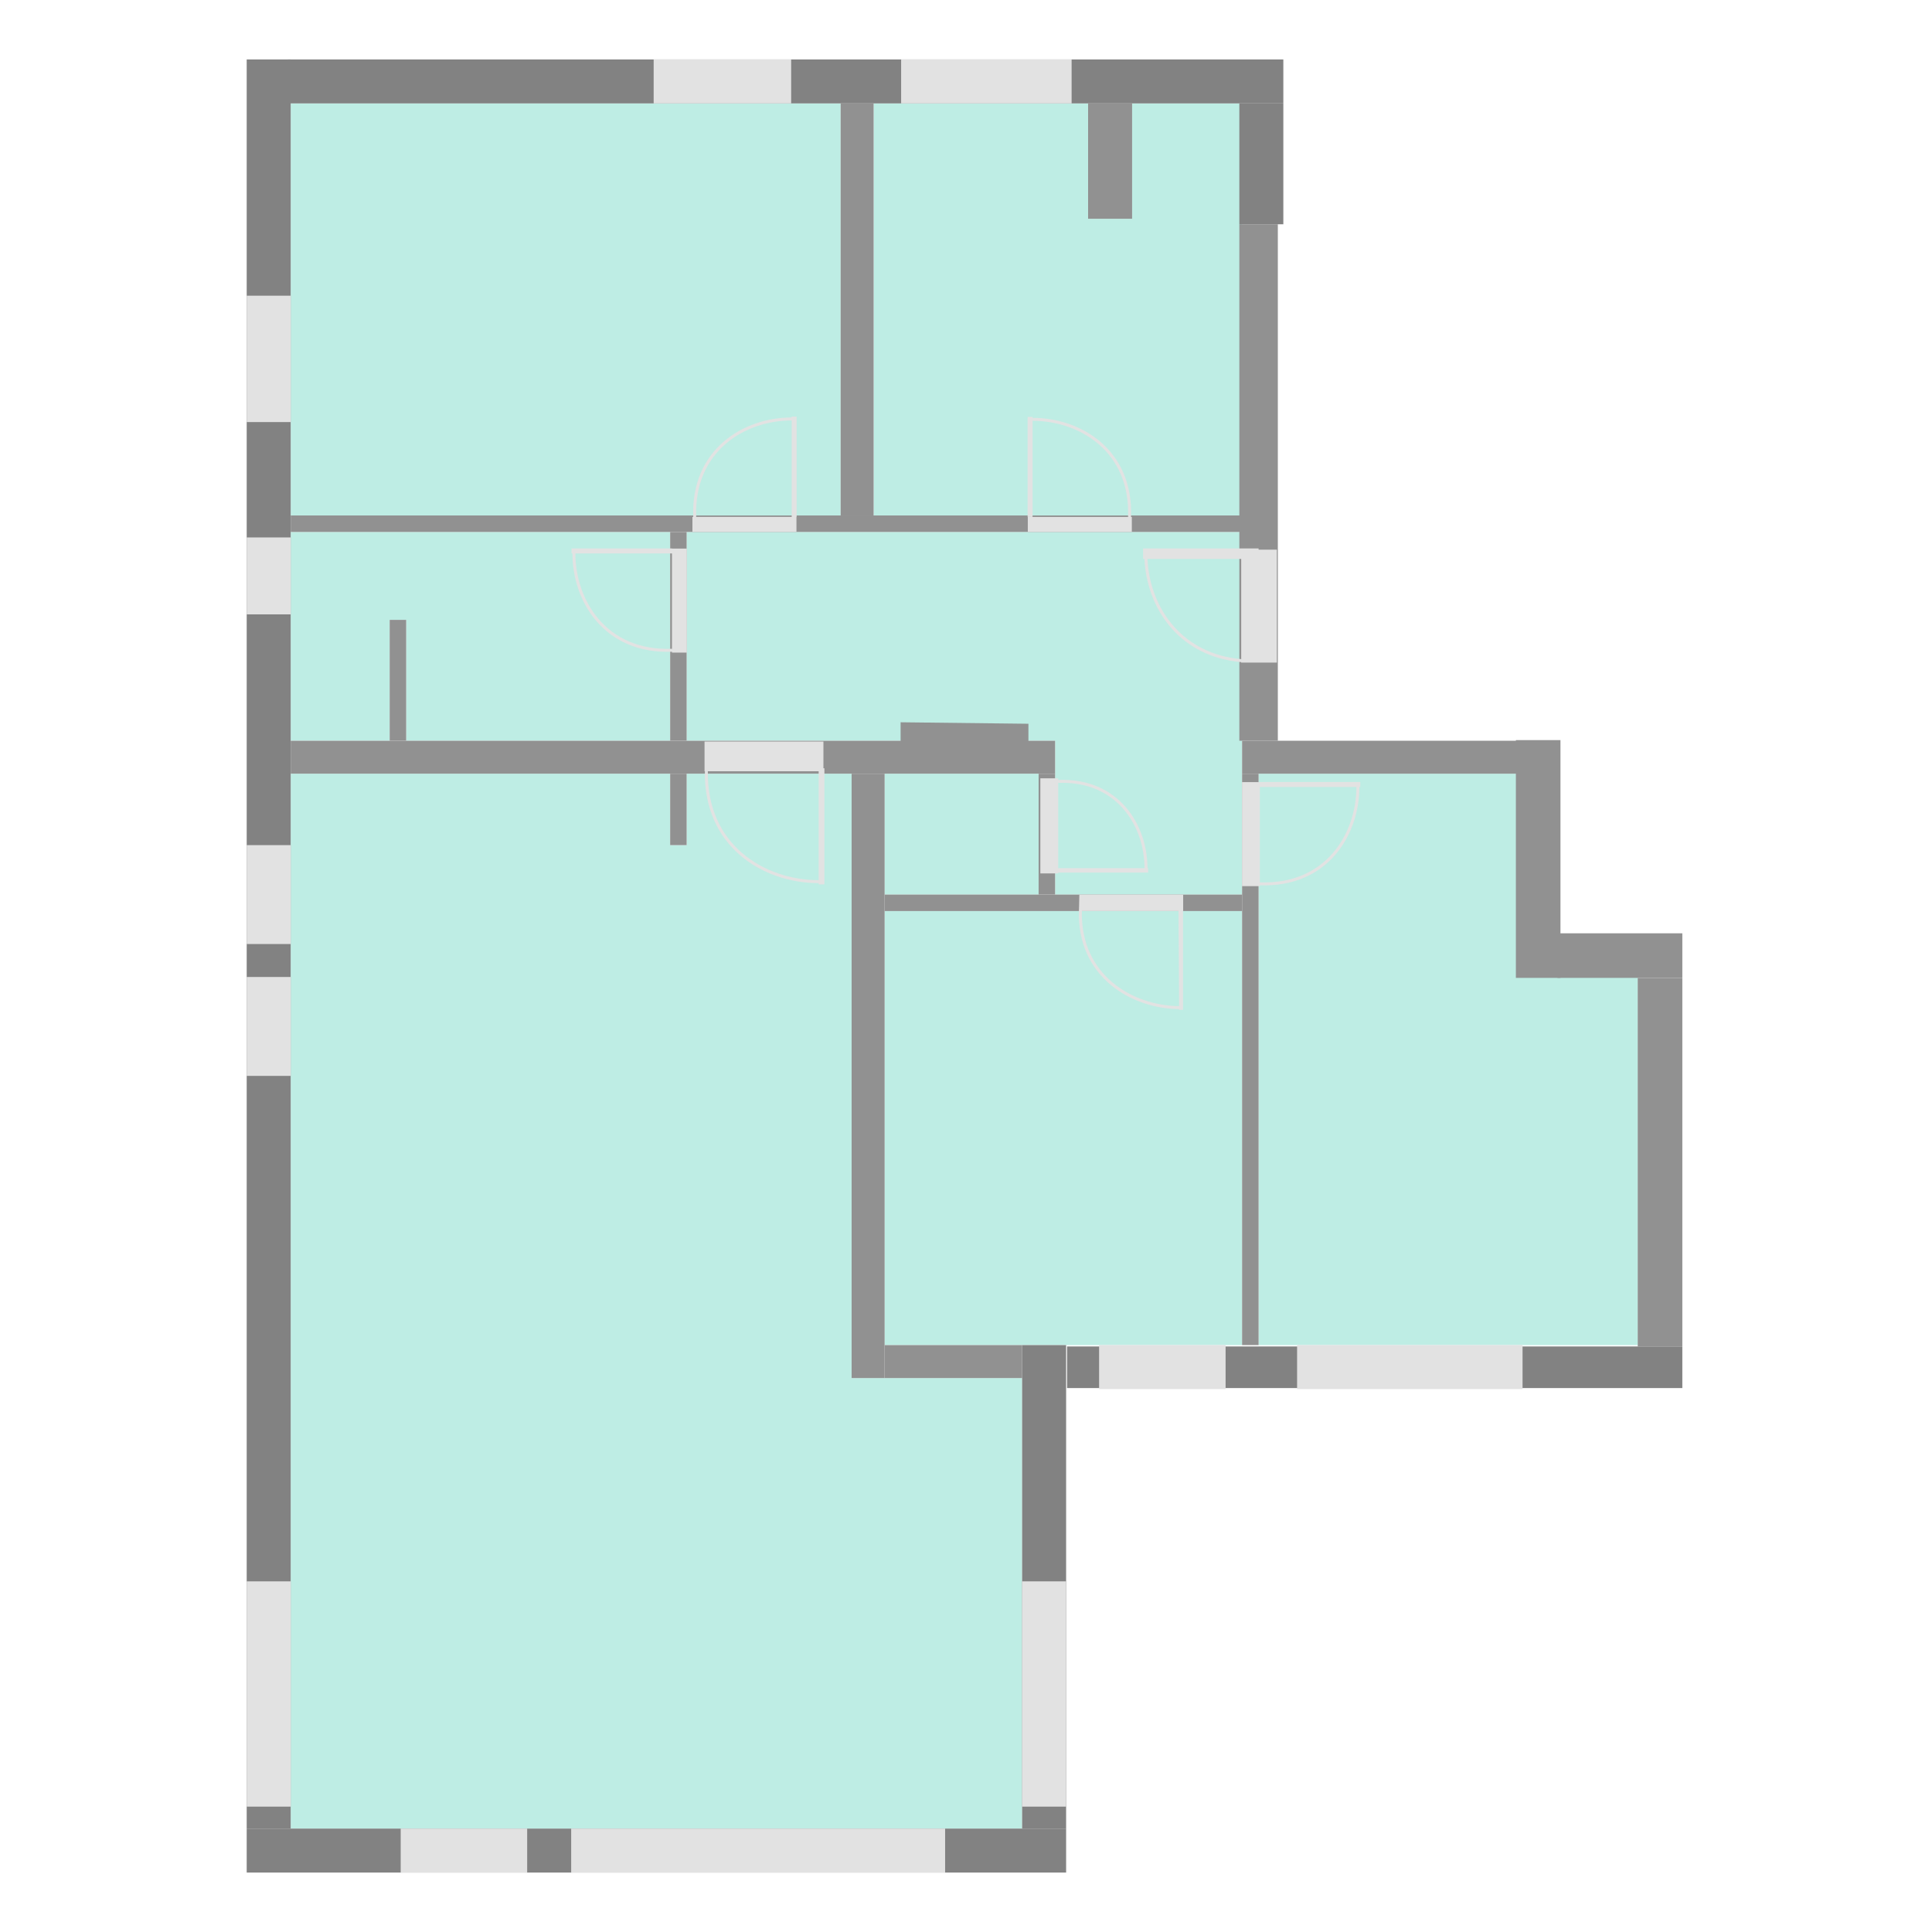
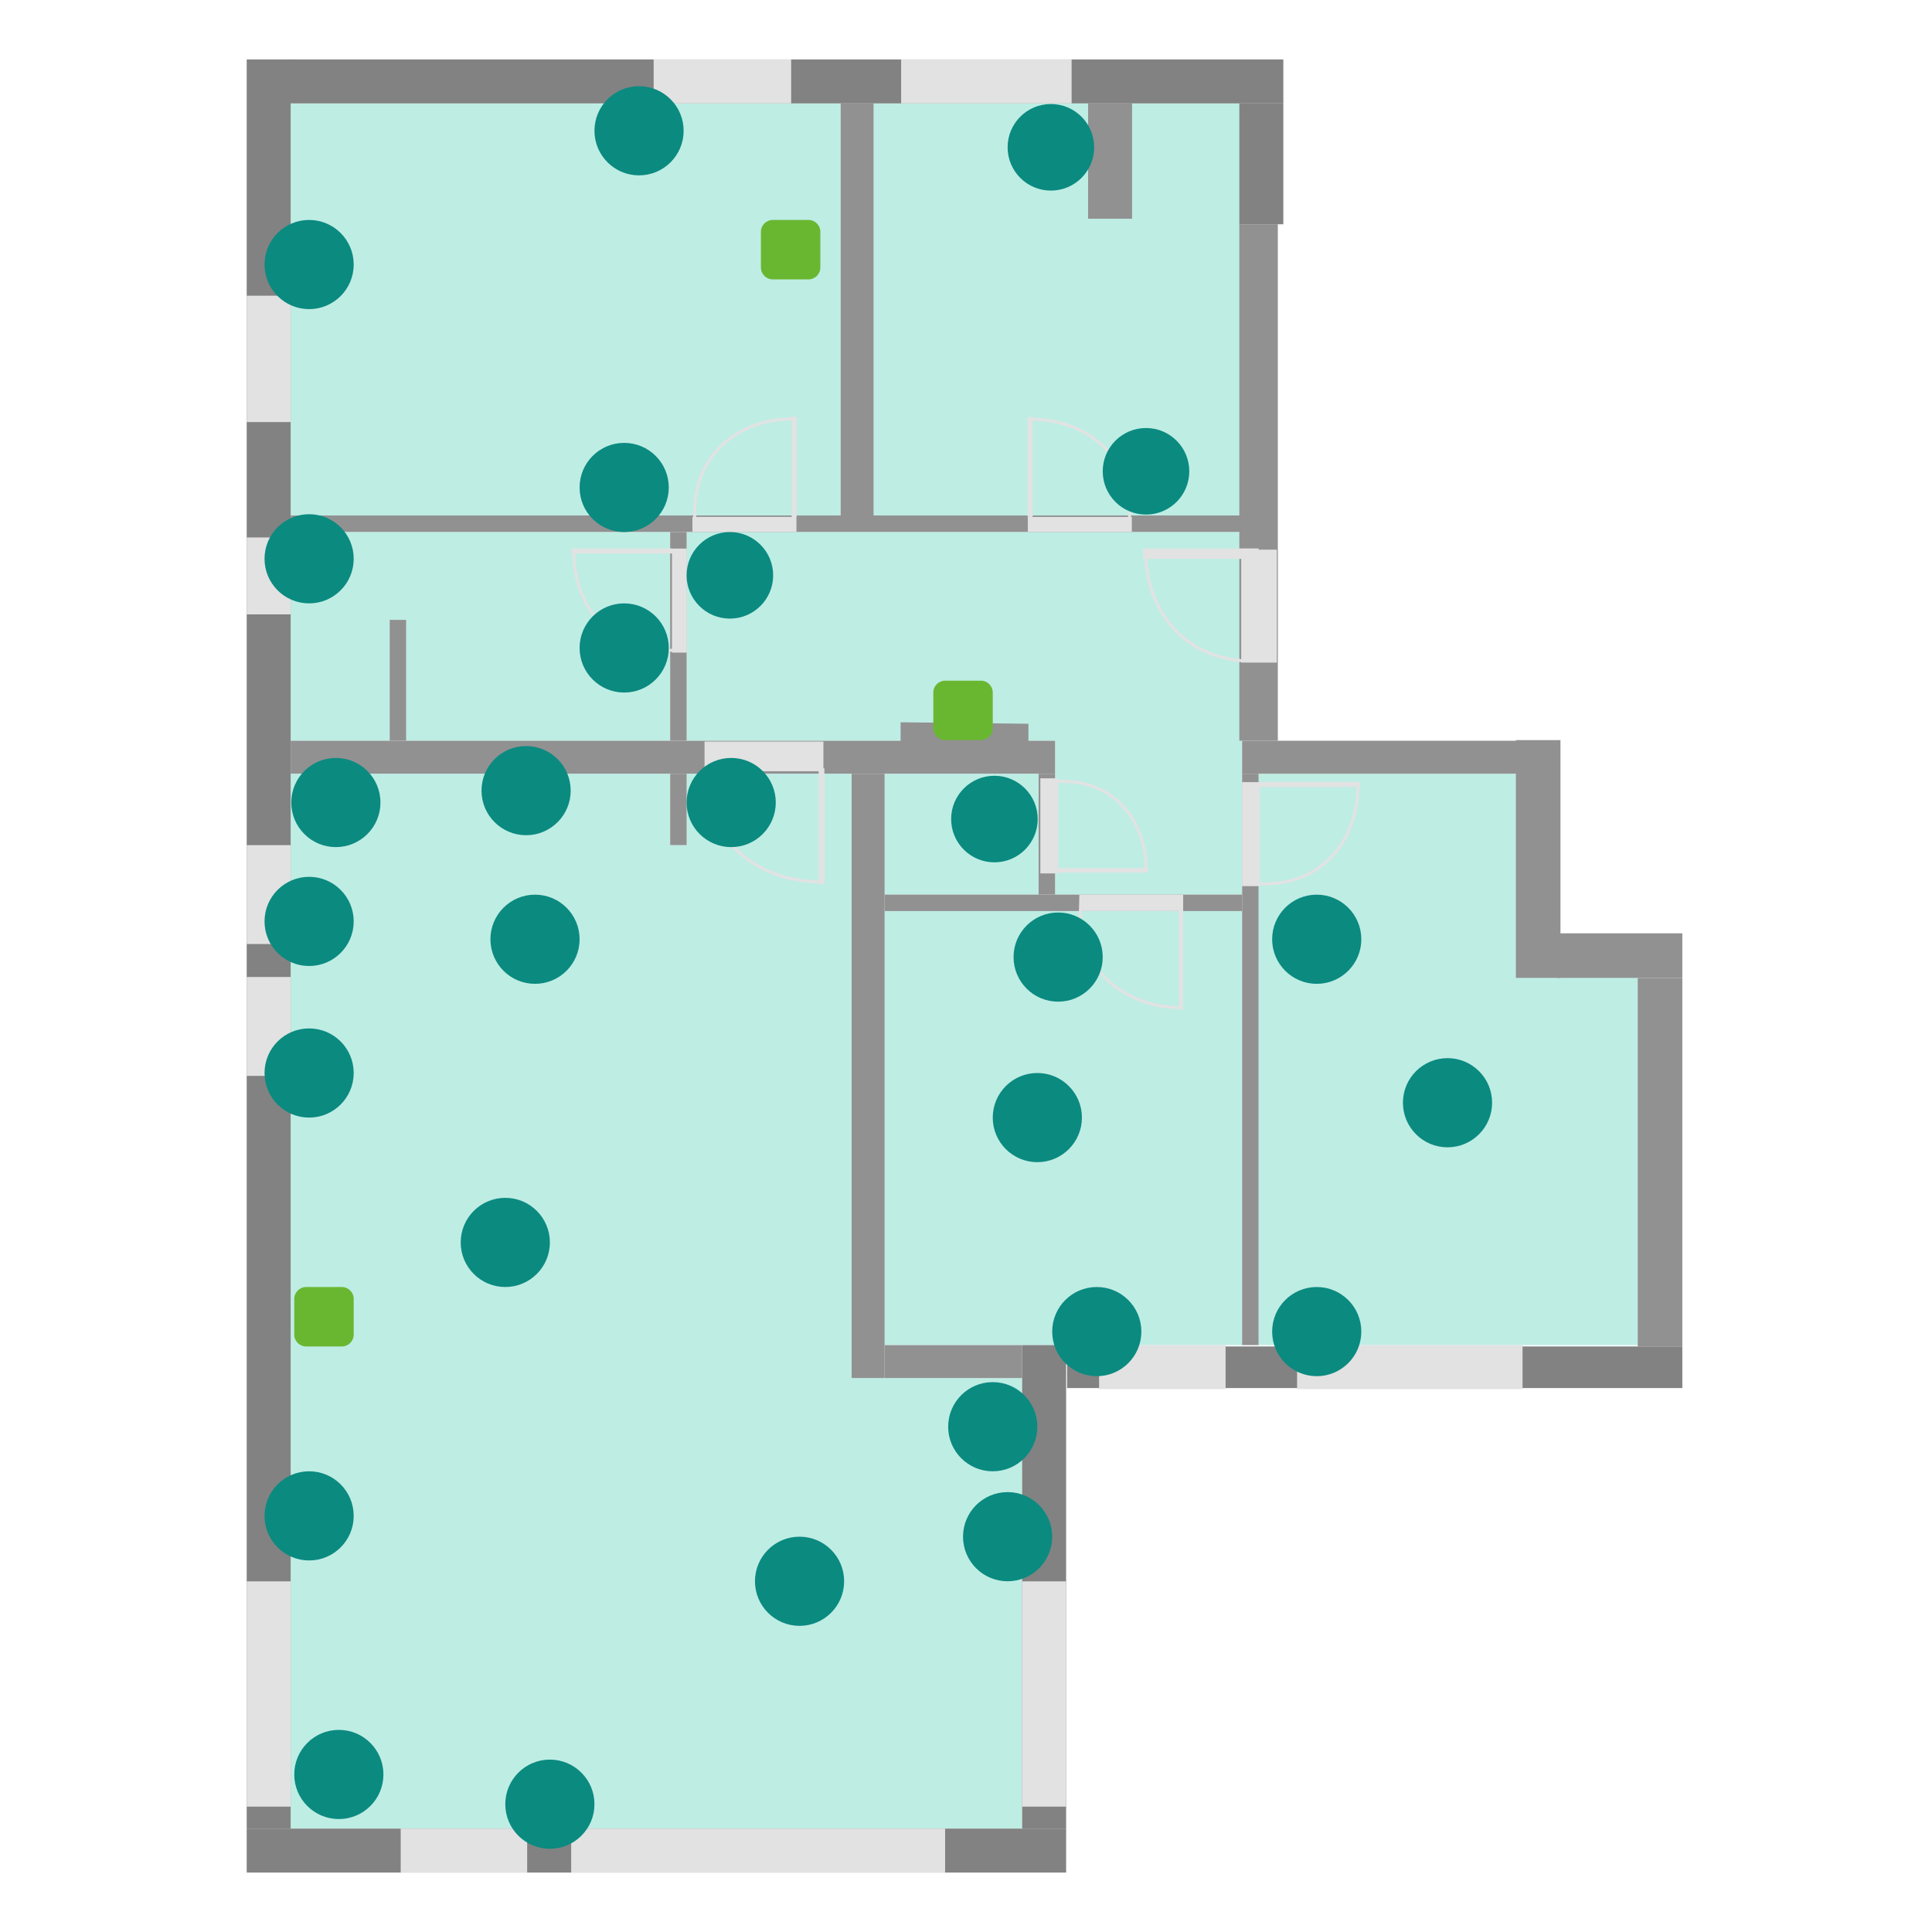
<svg xmlns="http://www.w3.org/2000/svg" width="650" height="650" viewBox="0 0 650 650" fill="none">
  <g id="FloorMap">
    <g id="Rooms">
      <path id="Storage" d="M349.43 300.97H297.624V260.303H349.43V300.97Z" fill="#BEEDE4" />
-       <path id="Hallway" d="M417.888 300.97H354.981V249.212H345.73V243.667H303.175V249.212H231.017V178.97H417.888V300.97Z" fill="#BEEDE4" />
-       <path id="MasterBedroom" d="M551.104 452.545H423.439V260.303H510.399V328.697H551.104V452.545Z" fill="#BEEDE4" />
-       <path id="Laundry" d="M225.466 178.97V249.212H136.656V208.545H131.106V249.212H97.802V178.97H225.466Z" fill="#BEEDE4" />
-       <path id="Office" d="M97.802 173.424V34.788H282.823V173.424H97.802Z" fill="#BEEDE4" />
-       <path id="Bathroom" d="M293.923 34.788V173.424H417.887V34.788H380.883V73.606H366.081V34.788H293.923Z" fill="#BEEDE4" />
-       <path id="Bedroom" d="M297.624 306.515V452.545H417.888V306.515H297.624Z" fill="#BEEDE4" />
-       <path id="FamilyRoom" d="M97.802 615.212H343.88V463.636H286.523V260.303H231.017V284.333H225.466V260.303H97.802V615.212Z" fill="#BEEDE4" />
+       <path id="room_ha" d="M417.888 300.97H354.981V249.212H345.73V243.667H303.175V249.212H231.017V178.97H417.888V300.97Z" fill="#BEEDE4" />
+       <path id="room_mb" d="M551.104 452.545H423.439V260.303H510.399V328.697H551.104V452.545Z" fill="#BEEDE4" />
+       <path id="room_la" d="M225.466 178.97V249.212H136.656V208.545H131.106V249.212H97.802V178.97H225.466Z" fill="#BEEDE4" />
+       <path id="room_of" d="M97.802 173.424V34.788H282.823V173.424H97.802Z" fill="#BEEDE4" />
+       <path id="room_ba" d="M293.923 34.788V173.424H417.887V34.788H380.883V73.606H366.081V34.788H293.923Z" fill="#BEEDE4" />
+       <path id="room_br" d="M297.624 306.515V452.545H417.888V306.515H297.624Z" fill="#BEEDE4" />
+       <path id="room_ld" d="M97.802 615.212H343.88V463.636H286.523V260.303H231.017V284.333H225.466V260.303H97.802V615.212Z" fill="#BEEDE4" />
    </g>
    <g id="GroundFloor">
      <g id="Walls">
        <path d="M97.801 249.212H303V243L346 243.5V249.212H354.98V260.303H97.801V249.212Z" fill="#919191" />
        <path d="M297.624 260.303L297.624 463.636H286.522V260.303H297.624Z" fill="#919191" />
        <path d="M343.878 463.637H297.622L297.622 452.546H343.878V463.637Z" fill="#919191" />
        <path d="M417.888 178.97L97.801 178.97L97.801 173.424L417.888 173.424V178.97Z" fill="#919191" />
        <path d="M225.465 249.212V178.97H231.016V249.212H225.465Z" fill="#919191" />
        <path d="M417.888 452.545V260.303H423.438V452.545H417.888Z" fill="#919191" />
        <path d="M349.429 300.97V260.303H354.979V300.97H349.429Z" fill="#919191" />
        <path d="M417.888 306.515H297.624V300.97L417.888 300.97V306.515Z" fill="#919191" />
        <path d="M225.465 284.333V260.303H231.016V284.333H225.465Z" fill="#919191" />
        <path d="M131.103 249.212L131.103 208.546H136.654L136.654 249.212H131.103Z" fill="#919191" />
        <path d="M510.399 260.303L417.888 260.303L417.888 249.212H510.399V260.303Z" fill="#919191" />
        <path d="M416.962 249.212V75.455H429.914V249.212H416.962Z" fill="#919191" />
        <path d="M366.081 73.606V34.788L380.882 34.788V73.606H366.081Z" fill="#919191" />
        <path d="M282.822 173.425L282.822 34.788L293.923 34.788V173.425H282.822Z" fill="#919191" />
        <path d="M510 329V249H525V329L510 329Z" fill="#919191" />
        <path d="M566 329H524V314L566 314V329Z" fill="#919191" />
        <path d="M551 453V329H566L566 453H551Z" fill="#919191" />
        <path d="M83 615.212H358.682V630H83V615.212Z" fill="#828282" />
        <path d="M431.765 34.788L96.877 34.788L96.877 20L431.765 20V34.788Z" fill="#828282" />
        <path d="M358.683 452.546V615.212H343.881V452.546H358.683Z" fill="#828282" />
        <path d="M97.802 20L97.802 615.212L83 615.212L83 20L97.802 20Z" fill="#828282" />
        <path d="M566 467H359V453H566L566 467Z" fill="#828282" />
        <path d="M416.963 75.455V34.788L431.765 34.788L431.765 75.455L416.963 75.455Z" fill="#828282" />
      </g>
      <g id="Doors">
        <path fill-rule="evenodd" clip-rule="evenodd" d="M385.047 188.045C385.406 196.419 388.451 205.059 394.39 211.652C399.75 217.601 407.446 221.861 417.59 222.763V222.925H420.588C421.303 222.941 422.03 222.941 422.767 222.925H429.59V184.925L423.44 184.925V184.515H384.586V188.045H385.047ZM417.59 188.045V221.758C407.73 220.861 400.3 216.719 395.133 210.983C389.378 204.595 386.406 196.202 386.048 188.045H417.59Z" fill="#E2E2E2" />
        <path d="M266.351 173.907H233.734L234.234 173.889C233.821 162.785 237.943 154.694 244.097 149.371C250.266 144.036 258.507 141.456 266.35 141.456V140.456C258.304 140.456 249.819 143.1 243.443 148.615C237.057 154.139 232.817 162.517 233.235 173.907H232.96V178.907H267.96V173.907H268.022V140.152H266.351V173.907Z" fill="#E2E2E2" />
        <path fill-rule="evenodd" clip-rule="evenodd" d="M386.061 292.079C386.061 284.867 383.687 277.262 378.733 271.545C373.77 265.817 366.242 262.016 356.015 262.391V261.859H350.015V293.859H356.015V293.576H386.279V292.079H386.061ZM356.015 292.079V262.838L356.035 263.39C365.976 263.022 373.215 266.704 377.977 272.199C382.751 277.708 385.061 285.071 385.061 292.079H356.015Z" fill="#E2E2E2" />
        <path d="M275.427 259.479H238.146C237.94 271.852 242.656 280.92 249.615 286.939C256.771 293.128 266.33 296.12 275.424 296.12V297.12C266.126 297.12 256.325 294.064 248.961 287.695C241.775 281.48 236.939 272.132 237.146 259.479H237.033V249.479H277.033V258.479H277.361V297.549H275.427V259.479Z" fill="#E2E2E2" />
        <path d="M226.07 186.187V218.773L226.052 218.274C214.937 218.686 206.838 214.568 201.51 208.419C196.17 202.257 193.588 194.023 193.588 186.188H192.588C192.588 194.227 195.235 202.704 200.755 209.074C206.284 215.455 214.671 219.69 226.07 219.273V219.562H231.07V184.562H226.07V184.516H192.283L192.283 186.187H226.07Z" fill="#E2E2E2" />
        <path d="M423.865 264.763V297.323L423.883 296.85C434.998 297.262 443.097 293.144 448.425 286.995C453.765 280.833 456.347 272.599 456.347 264.764H457.347C457.347 272.803 454.7 281.28 449.18 287.651C443.651 294.031 435.265 298.267 423.865 297.849V298.138H417.865V263.138H423.865V263.092H457.651V264.763H423.865Z" fill="#E2E2E2" />
        <path fill-rule="evenodd" clip-rule="evenodd" d="M396.714 339.497C388.749 339.435 380.175 336.779 373.658 331.322C367.048 325.787 362.576 317.39 363 305.981L363.014 305.982L363.136 301H398.062V306.5H398V339.755H396.715L396.714 339.497ZM396.503 306.5H363.989C363.718 317.348 368.015 325.294 374.299 330.555C380.611 335.841 388.946 338.434 396.707 338.498L396.503 306.5Z" fill="#E2E2E2" />
        <path d="M347.402 140.575C355.448 140.575 363.933 143.21 370.309 148.707C376.695 154.212 380.936 162.565 380.518 173.92H380.792V178.92H345.792V173.92H380.045L379.519 173.9C379.931 162.834 375.811 154.77 369.656 149.464C363.488 144.147 355.246 141.575 347.402 141.575V140.575Z" fill="#E2E2E2" />
        <path d="M347.4 173.919H345.73V140.274H347.4V173.919Z" fill="#E2E2E2" />
      </g>
      <g id="Windows">
        <path d="M83 532.03H97.802V607.818H83V532.03Z" fill="#E2E2E2" />
        <path d="M343.88 532.03H358.682V607.818H343.88V532.03Z" fill="#E2E2E2" />
        <path d="M317.977 615.212V630H192.163V615.212H317.977Z" fill="#E2E2E2" />
        <path d="M512.25 452.545V467.333H436.391V452.545H512.25Z" fill="#E2E2E2" />
        <path d="M369.781 467.333V452.545H412.336V467.333H369.781Z" fill="#E2E2E2" />
        <path d="M83 99.485H97.802V142H83V99.485Z" fill="#E2E2E2" />
        <path d="M177.362 615.212V630H134.807L134.807 615.212H177.362Z" fill="#E2E2E2" />
        <path d="M266.172 20V34.788L219.916 34.788V20L266.172 20Z" fill="#E2E2E2" />
        <path d="M83 180.818H97.802V206.697H83V180.818Z" fill="#E2E2E2" />
        <path d="M83 284.333H97.802V317.606H83V284.333Z" fill="#E2E2E2" />
        <path d="M83 328.697H97.802V361.97H83V328.697Z" fill="#E2E2E2" />
        <path d="M360.533 20V34.788L303.177 34.788V20L360.533 20Z" fill="#E2E2E2" />
      </g>
    </g>
+     <g id="Points">
+       <g id="points_ld">
+         <circle id="ld_cp" cx="104" cy="510" r="13.5" fill="#0B8A80" stroke="#0B8A80" stroke-width="3" />
+         <circle id="ld_lo" cx="269" cy="532" r="13.5" fill="#0B8A80" stroke="#0B8A80" stroke-width="3" />
+         <circle id="ld_ta" cx="170" cy="418" r="13.5" fill="#0B8A80" stroke="#0B8A80" stroke-width="3" />
+         <circle id="ld_si" cx="177" cy="266" r="13.5" fill="#0B8A80" stroke="#0B8A80" stroke-width="3" />
+         <circle id="ld_wz" cx="180" cy="316" r="13.5" fill="#0B8A80" stroke="#0B8A80" stroke-width="3" />
+         <circle id="ls_wa" cx="113" cy="270" r="13.5" fill="#0B8A80" stroke="#0B8A80" stroke-width="3" />
+         <circle id="ld_ki" cx="104" cy="310" r="13.5" fill="#0B8A80" stroke="#0B8A80" stroke-width="3" />
+         <circle id="ld_kb" cx="104" cy="361" r="13.5" fill="#0B8A80" stroke="#0B8A80" stroke-width="3" />
+         <circle id="ld_tv" cx="334" cy="480" r="13.5" fill="#0B8A80" stroke="#0B8A80" stroke-width="3" />
+         <circle id="ld_re" cx="246" cy="270" r="13.5" fill="#0B8A80" stroke="#0B8A80" stroke-width="3" />
+         <circle id="ld_ga" cx="339" cy="517" r="13.5" fill="#0B8A80" stroke="#0B8A80" stroke-width="3" />
+         <circle id="ld_ba" cx="185" cy="607" r="13.5" fill="#0B8A80" stroke="#0B8A80" stroke-width="3" />
+         <circle id="ld_la" cx="114" cy="597" r="13.5" fill="#0B8A80" stroke="#0B8A80" stroke-width="3" />
+         <rect id="ld_nw_rp" x="99" y="433" width="20" height="20" rx="4" fill="#69B731" />
+       </g>
+       <g id="points_la">
+         <circle id="la_cp" cx="104" cy="188" r="13.5" fill="#0B8A80" stroke="#0B8A80" stroke-width="3" />
+         <circle id="la_re" cx="210" cy="218" r="13.5" fill="#0B8A80" stroke="#0B8A80" stroke-width="3" />
+       </g>
+       <g id="points_of">
+         <circle id="of_cp" cx="104" cy="89" r="13.5" fill="#0B8A80" stroke="#0B8A80" stroke-width="3" />
+         <circle id="of_fd" cx="215" cy="44" r="13.5" fill="#0B8A80" stroke="#0B8A80" stroke-width="3" />
+         <circle id="of_sw" cx="210" cy="164" r="13.5" fill="#0B8A80" stroke="#0B8A80" stroke-width="3" />
+         <rect id="of_nw_sv" x="256" y="74" width="20" height="20" rx="4" fill="#69B731" />
+       </g>
+       <g id="points_mb">
+         <circle id="mb_li" cx="487" cy="371" r="13.5" fill="#0B8A80" stroke="#0B8A80" stroke-width="3" />
+         <circle id="mb_sw" cx="443" cy="316" r="13.5" fill="#0B8A80" stroke="#0B8A80" stroke-width="3" />
+         <circle id="mb_ga" cx="443" cy="448" r="13.5" fill="#0B8A80" stroke="#0B8A80" stroke-width="3" />
+       </g>
+       <g id="points_br">
+         <circle id="br_sw" cx="356" cy="322" r="13.5" fill="#0B8A80" stroke="#0B8A80" stroke-width="3" />
+         <circle id="br_li" cx="349" cy="376" r="13.5" fill="#0B8A80" stroke="#0B8A80" stroke-width="3" />
+         <circle id="br_ga" cx="369" cy="448" r="13.5" fill="#0B8A80" stroke="#0B8A80" stroke-width="3" />
+       </g>
+       <g id="points_ba">
+         <circle id="ba_re" cx="385.561" cy="158.561" r="13.061" fill="#0B8A80" stroke="#0B8A80" stroke-width="3" />
+         <circle id="ba_fd" cx="353.561" cy="49.561" r="13.061" fill="#0B8A80" stroke="#0B8A80" stroke-width="3" />
+       </g>
+       <g id="points_st">
+         <circle id="st_sw" cx="334.561" cy="275.561" r="13.061" fill="#0B8A80" stroke="#0B8A80" stroke-width="3" />
+       </g>
+       <g id="points_ha">
+         <circle id="ha_sw" cx="245.561" cy="193.561" r="13.061" fill="#0B8A80" stroke="#0B8A80" stroke-width="3" />
+         <rect id="ha_nw_nw" x="314" y="229" width="20" height="20" rx="4" fill="#69B731" />
+       </g>
+     </g>
  </g>
</svg>
